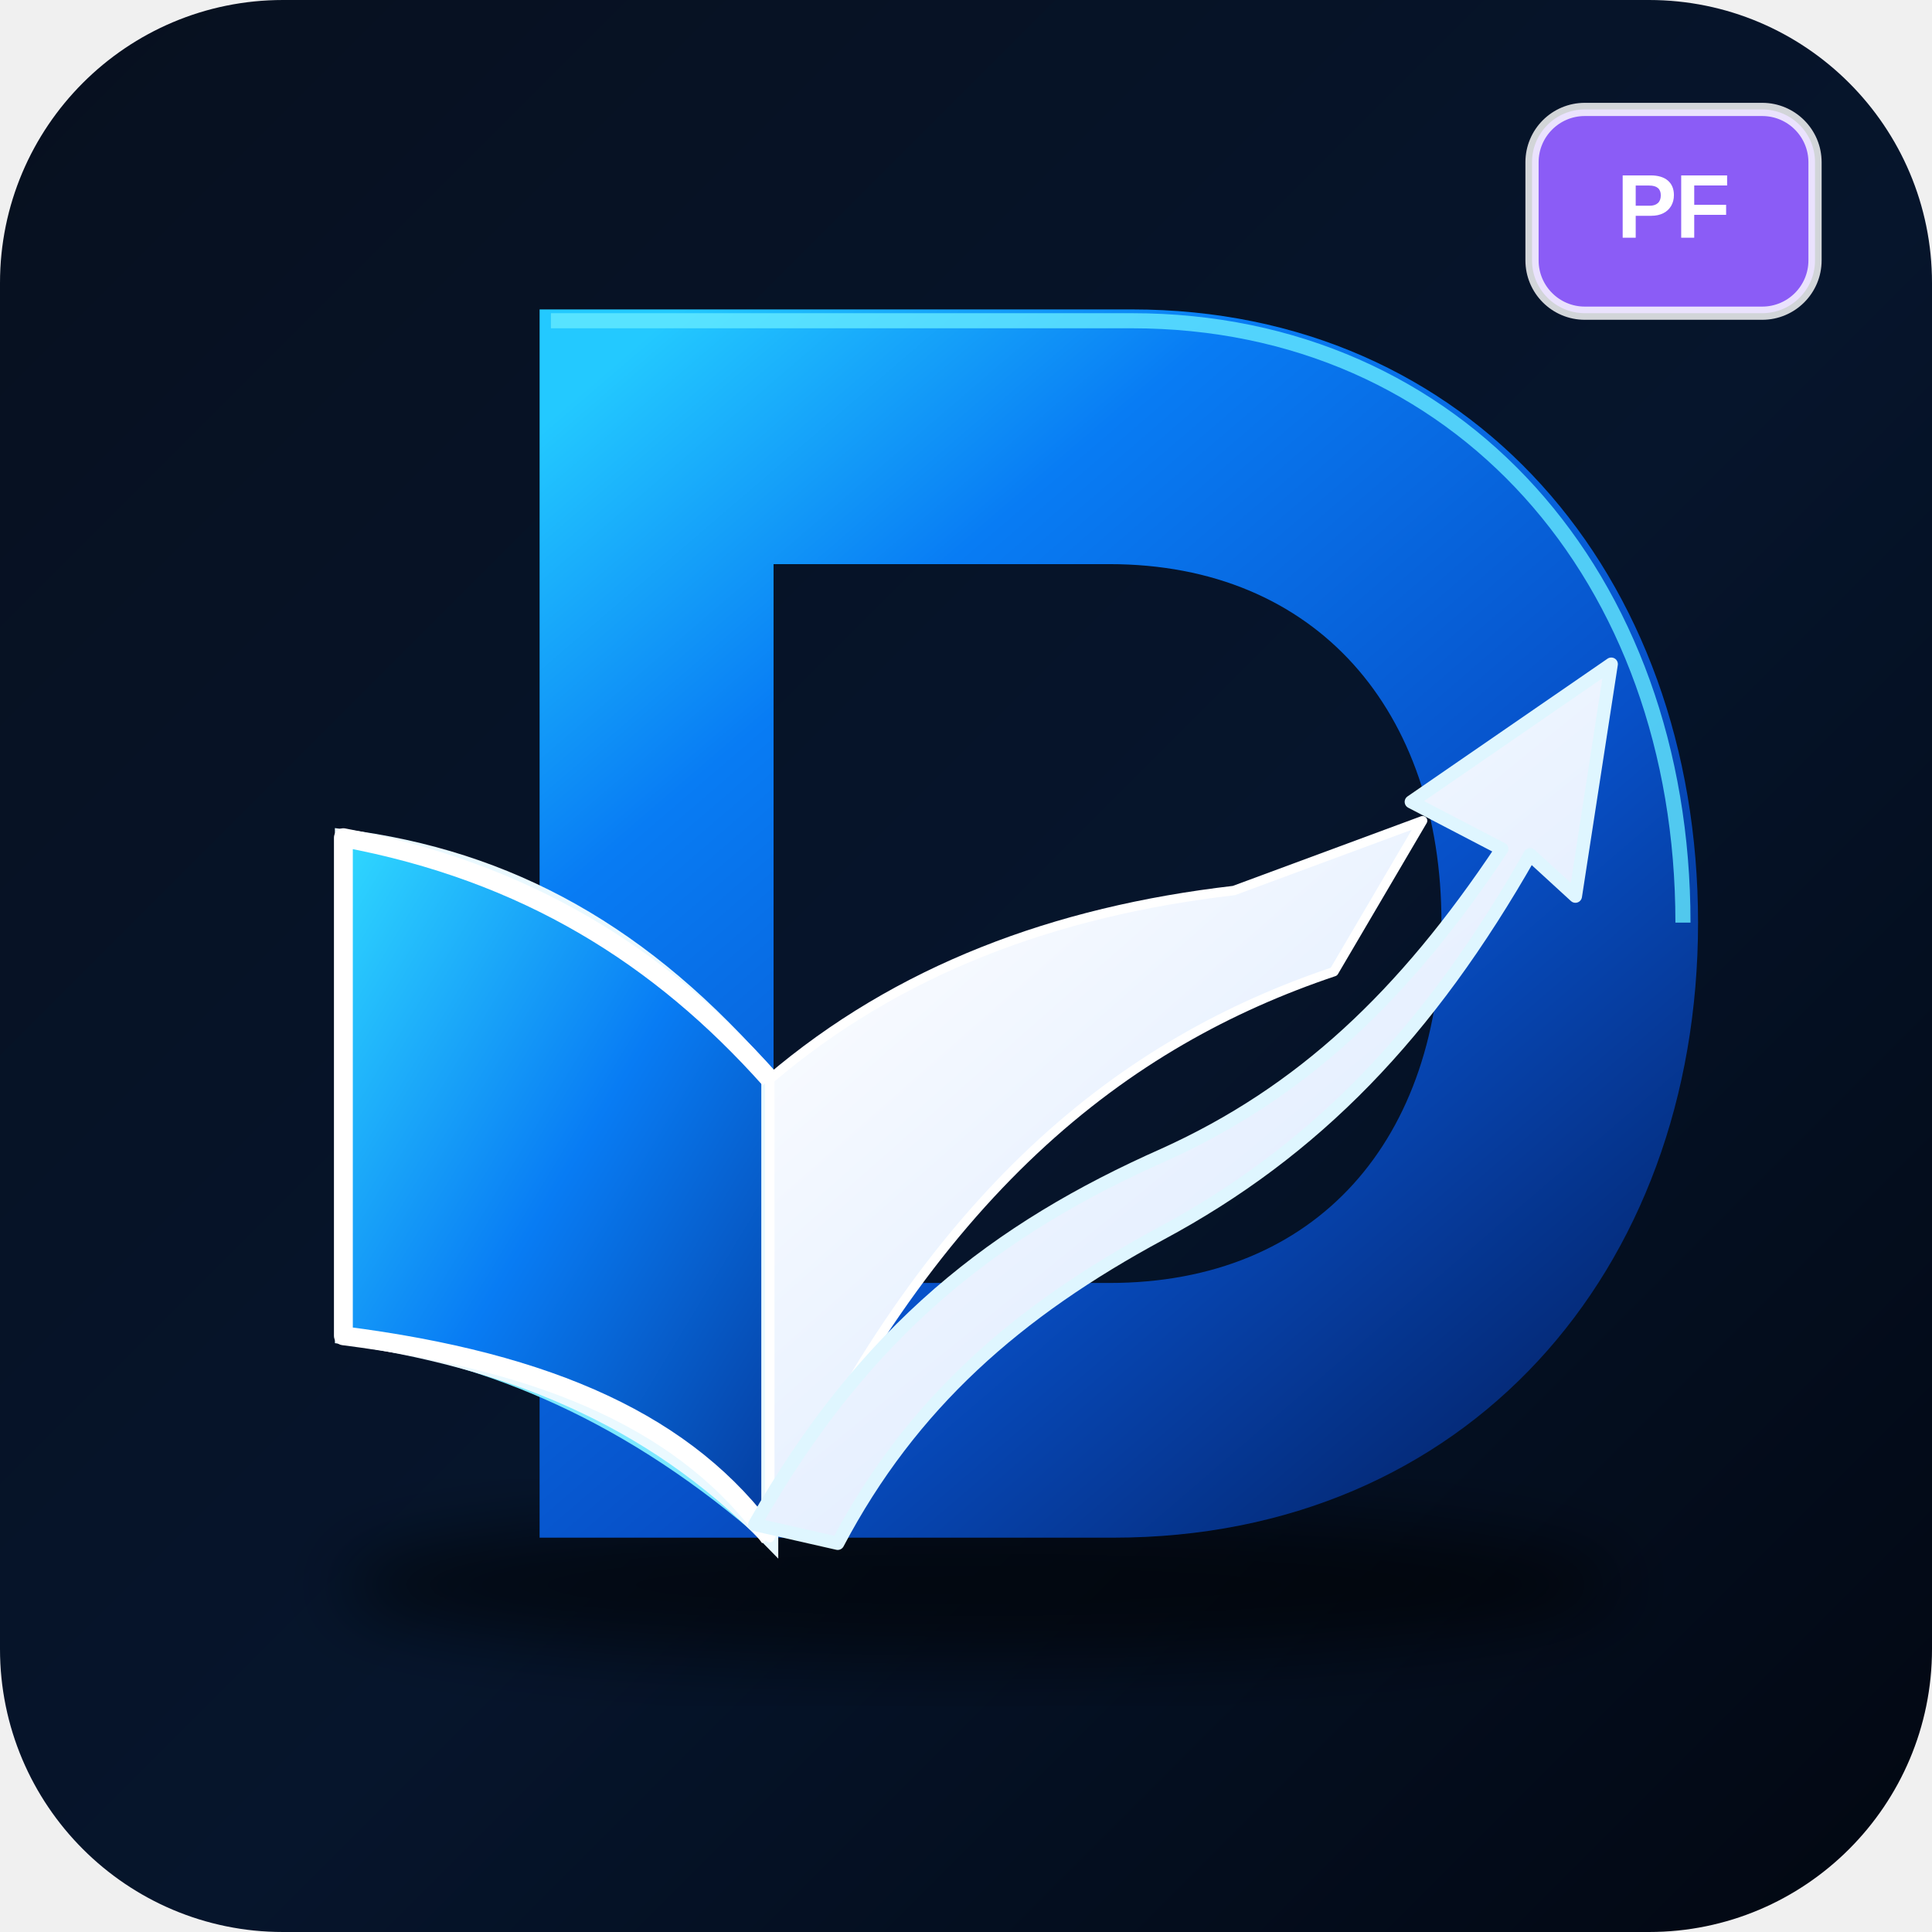
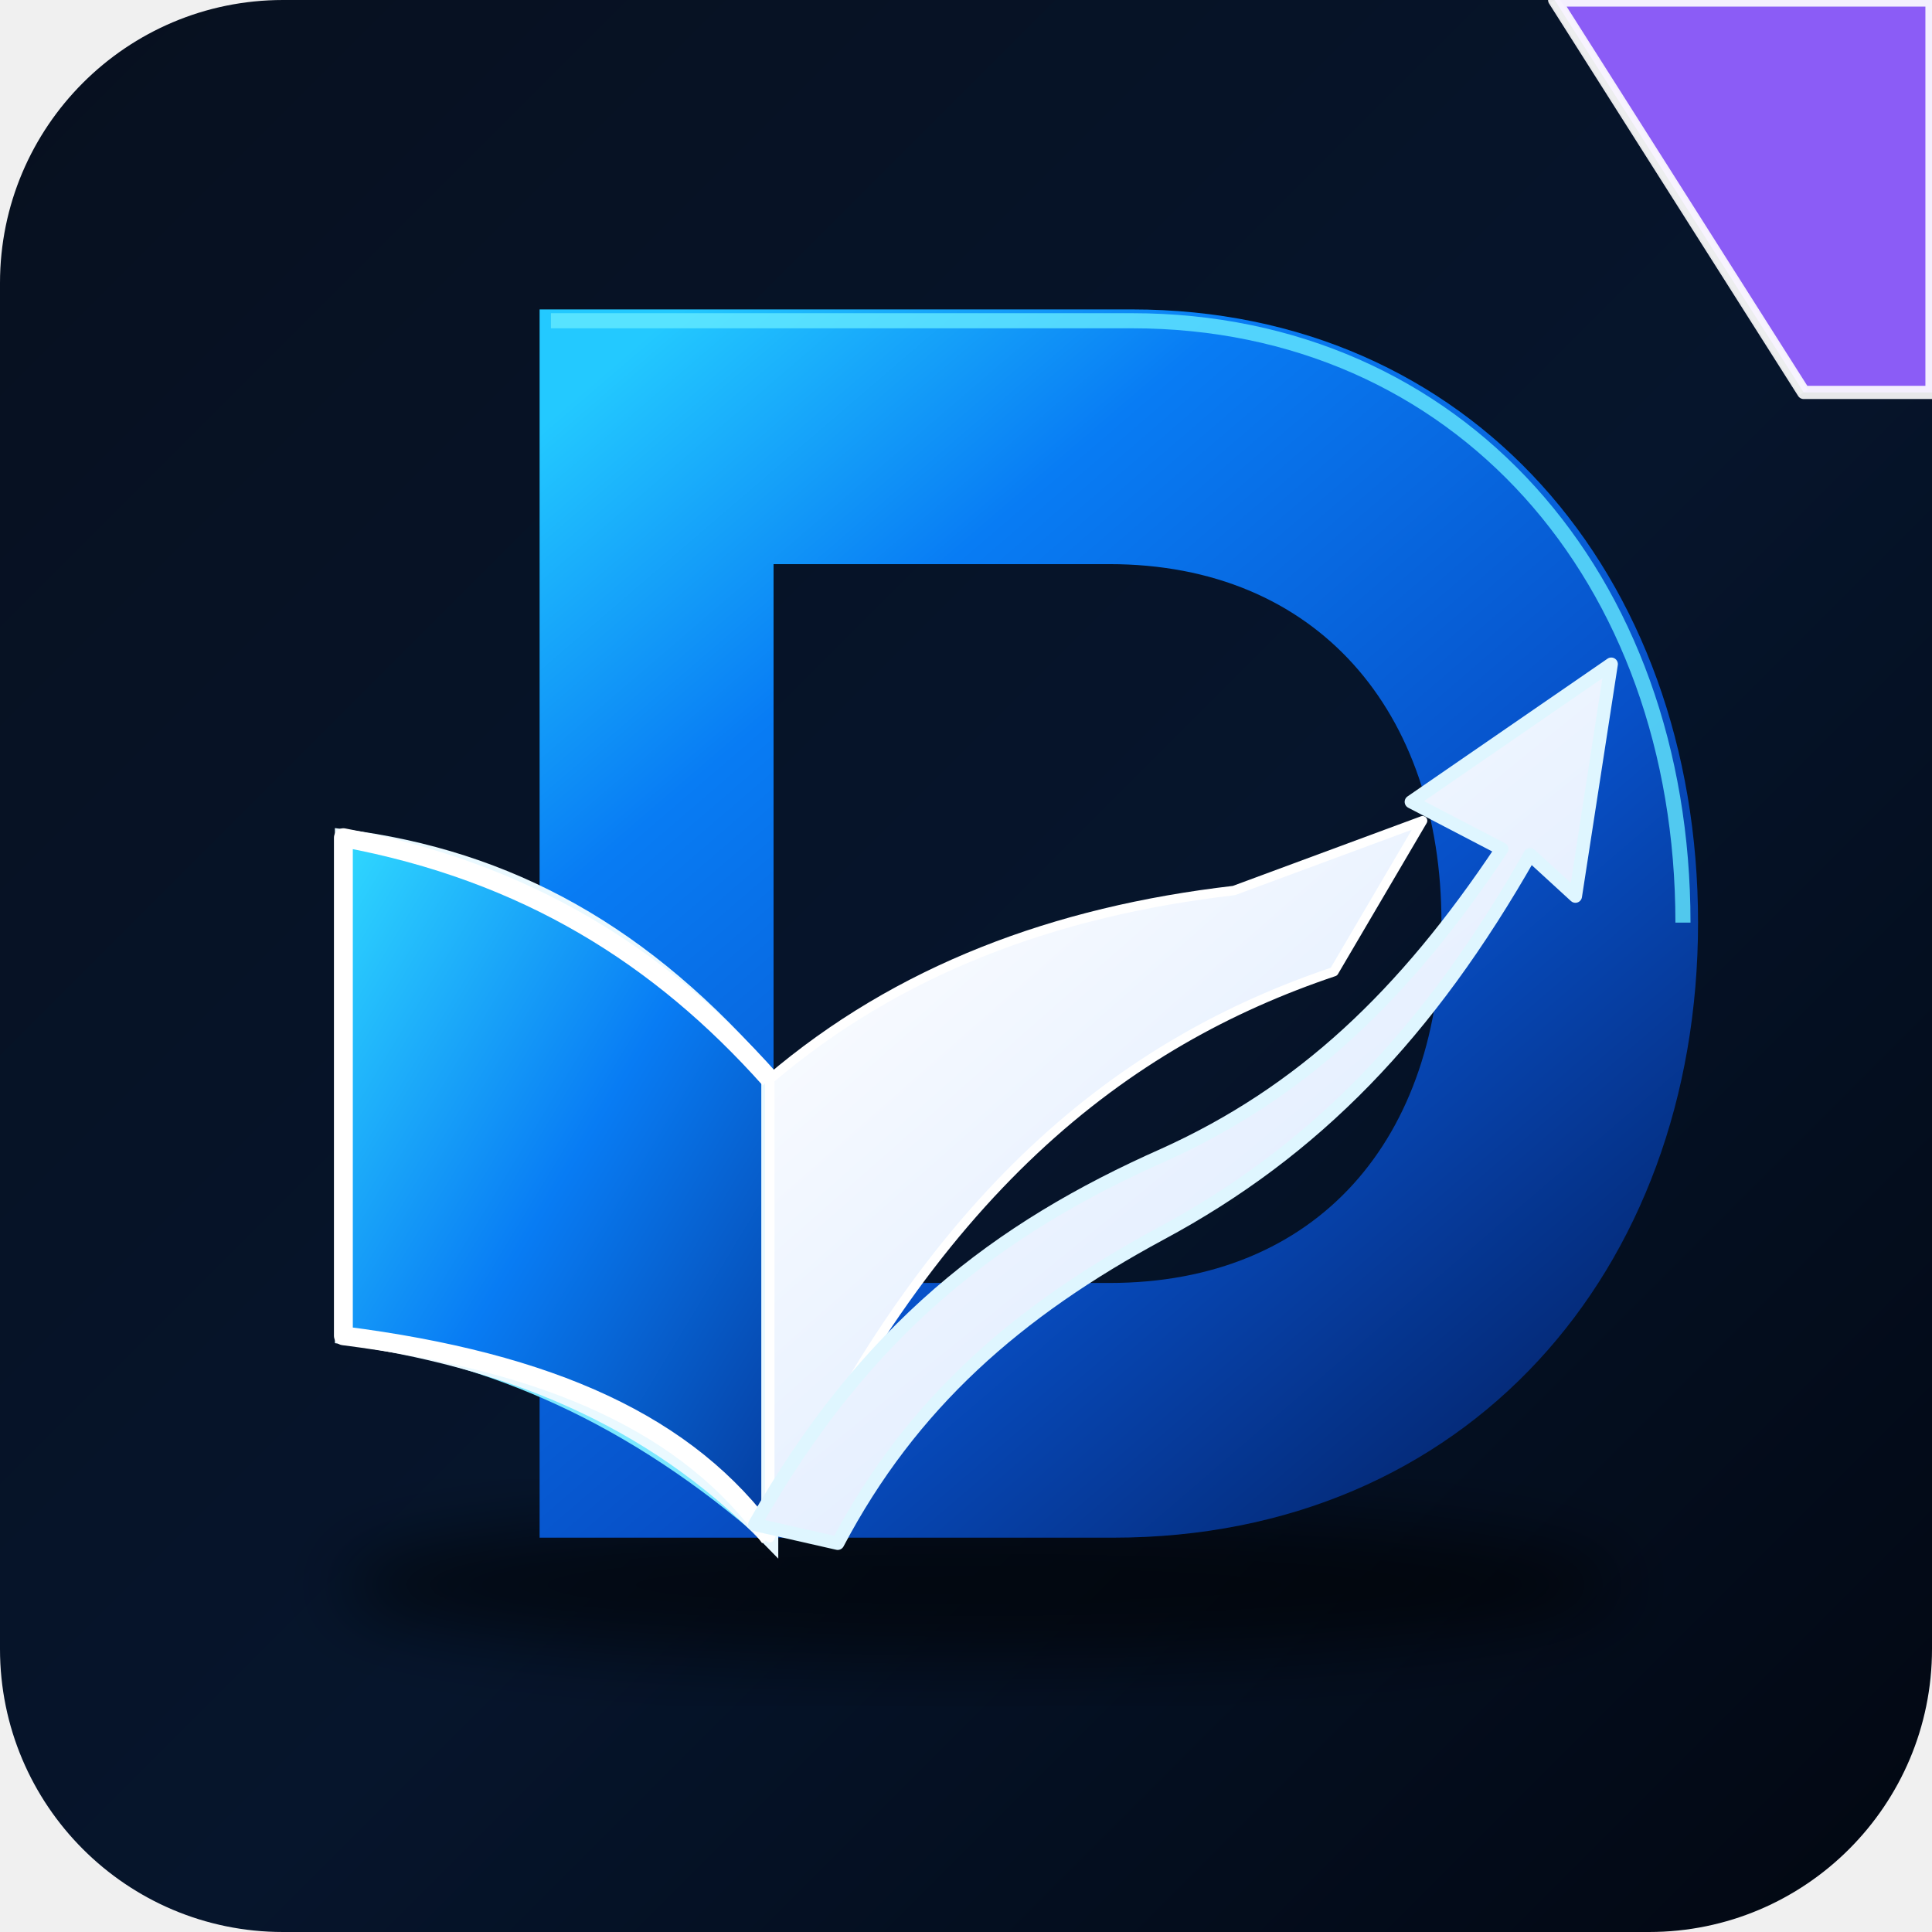
<svg xmlns="http://www.w3.org/2000/svg" width="1024" height="1024" viewBox="0 0 1024 1024" role="img" aria-labelledby="title">
  <defs>
    <linearGradient id="bg" x1="0" y1="0" x2="1" y2="1">
      <stop offset="0" stop-color="#07101f" />
      <stop offset=".55" stop-color="#06152c" />
      <stop offset="1" stop-color="#020711" />
    </linearGradient>
    <linearGradient id="blue" x1=".12" y1="0" x2=".92" y2="1">
      <stop offset="0" stop-color="#23c9ff" />
      <stop offset=".24" stop-color="#087cf4" />
      <stop offset=".6" stop-color="#0750c8" />
      <stop offset="1" stop-color="#041d5c" />
    </linearGradient>
    <linearGradient id="bluePage" x1="0" y1="0" x2="1" y2="1">
      <stop offset="0" stop-color="#30d9ff" />
      <stop offset=".5" stop-color="#087cf4" />
      <stop offset="1" stop-color="#053b9d" />
    </linearGradient>
    <linearGradient id="white" x1="0" y1="0" x2=".8" y2="1">
      <stop offset="0" stop-color="#fff" />
      <stop offset="1" stop-color="#d9e8ff" />
    </linearGradient>
    <filter id="shadow" x="-20%" y="-20%" width="140%" height="150%">
      <feGaussianBlur stdDeviation="18" />
    </filter>
  </defs>
  <rect width="1024" height="1024" rx="150" fill="url(#bg)" />
  <ellipse cx="520" cy="840" rx="340" ry="40" fill="#000" opacity=".55" filter="url(#shadow)" />
  <path d="M286 164 H600 C779 164 900 304 900 489 C900 674 777 815 590 815 H286 Z M410 299 V680 H588 C698 680 764 604 764 489 C764 377 698 299 588 299 Z" fill="url(#blue)" fill-rule="evenodd" />
  <path d="M292 170 H600 C773 170 892 306 892 489" fill="none" stroke="#64eaff" stroke-width="8" opacity=".8" />
  <path d="M182 444 C263 458 338 496 408 572 L408 815 C335 751 261 719 182 708 Z" fill="url(#bluePage)" stroke="#7be8ff" stroke-width="7" />
  <path d="M182 444 C270 455 342 495 408 572 L408 815 C344 749 266 720 182 708 Z" fill="none" stroke="#eaf9ff" stroke-width="9" />
  <path d="M408 572 C476 514 559 483 654 472 L754 435 L707 515 C597 552 493 630 408 815 Z" fill="url(#white)" stroke="#fff" stroke-width="5" stroke-linejoin="round" />
  <path d="M408 815 C365 755 292 722 182 708 L182 444 C279 462 350 507 408 572" fill="none" stroke="#fff" stroke-width="10" stroke-linejoin="round" />
  <path d="M400 808 C459 704 529 651 617 612 C690 579 744 528 796 450 L748 425 L854 352 L835 475 L811 453 C757 548 697 610 615 654 C539 695 483 744 444 818 Z" fill="url(#white)" stroke="#dff6ff" stroke-width="7" stroke-linejoin="round" />
  <g id="product-badge">
-     <rect x="812" y="58" width="150" height="108" rx="28" fill="#8B5CF6" stroke="#ffffff" stroke-opacity=".82" stroke-width="7" />
-     <text x="887" y="126" font-family="Arial,Helvetica,sans-serif" font-size="48" font-weight="900" text-anchor="middle" fill="#FFFFFF" letter-spacing="-1">PF</text>
+     <path d="M824 0 H1024 V208 H956 Z" fill="#8B5CF6" stroke="#ffffff" stroke-opacity=".9" stroke-width="7" stroke-linejoin="round" />
+     <path d="M824 0 L956 208" fill="none" stroke="#ffffff" stroke-opacity=".24" stroke-width="5" />
  </g>
</svg>
